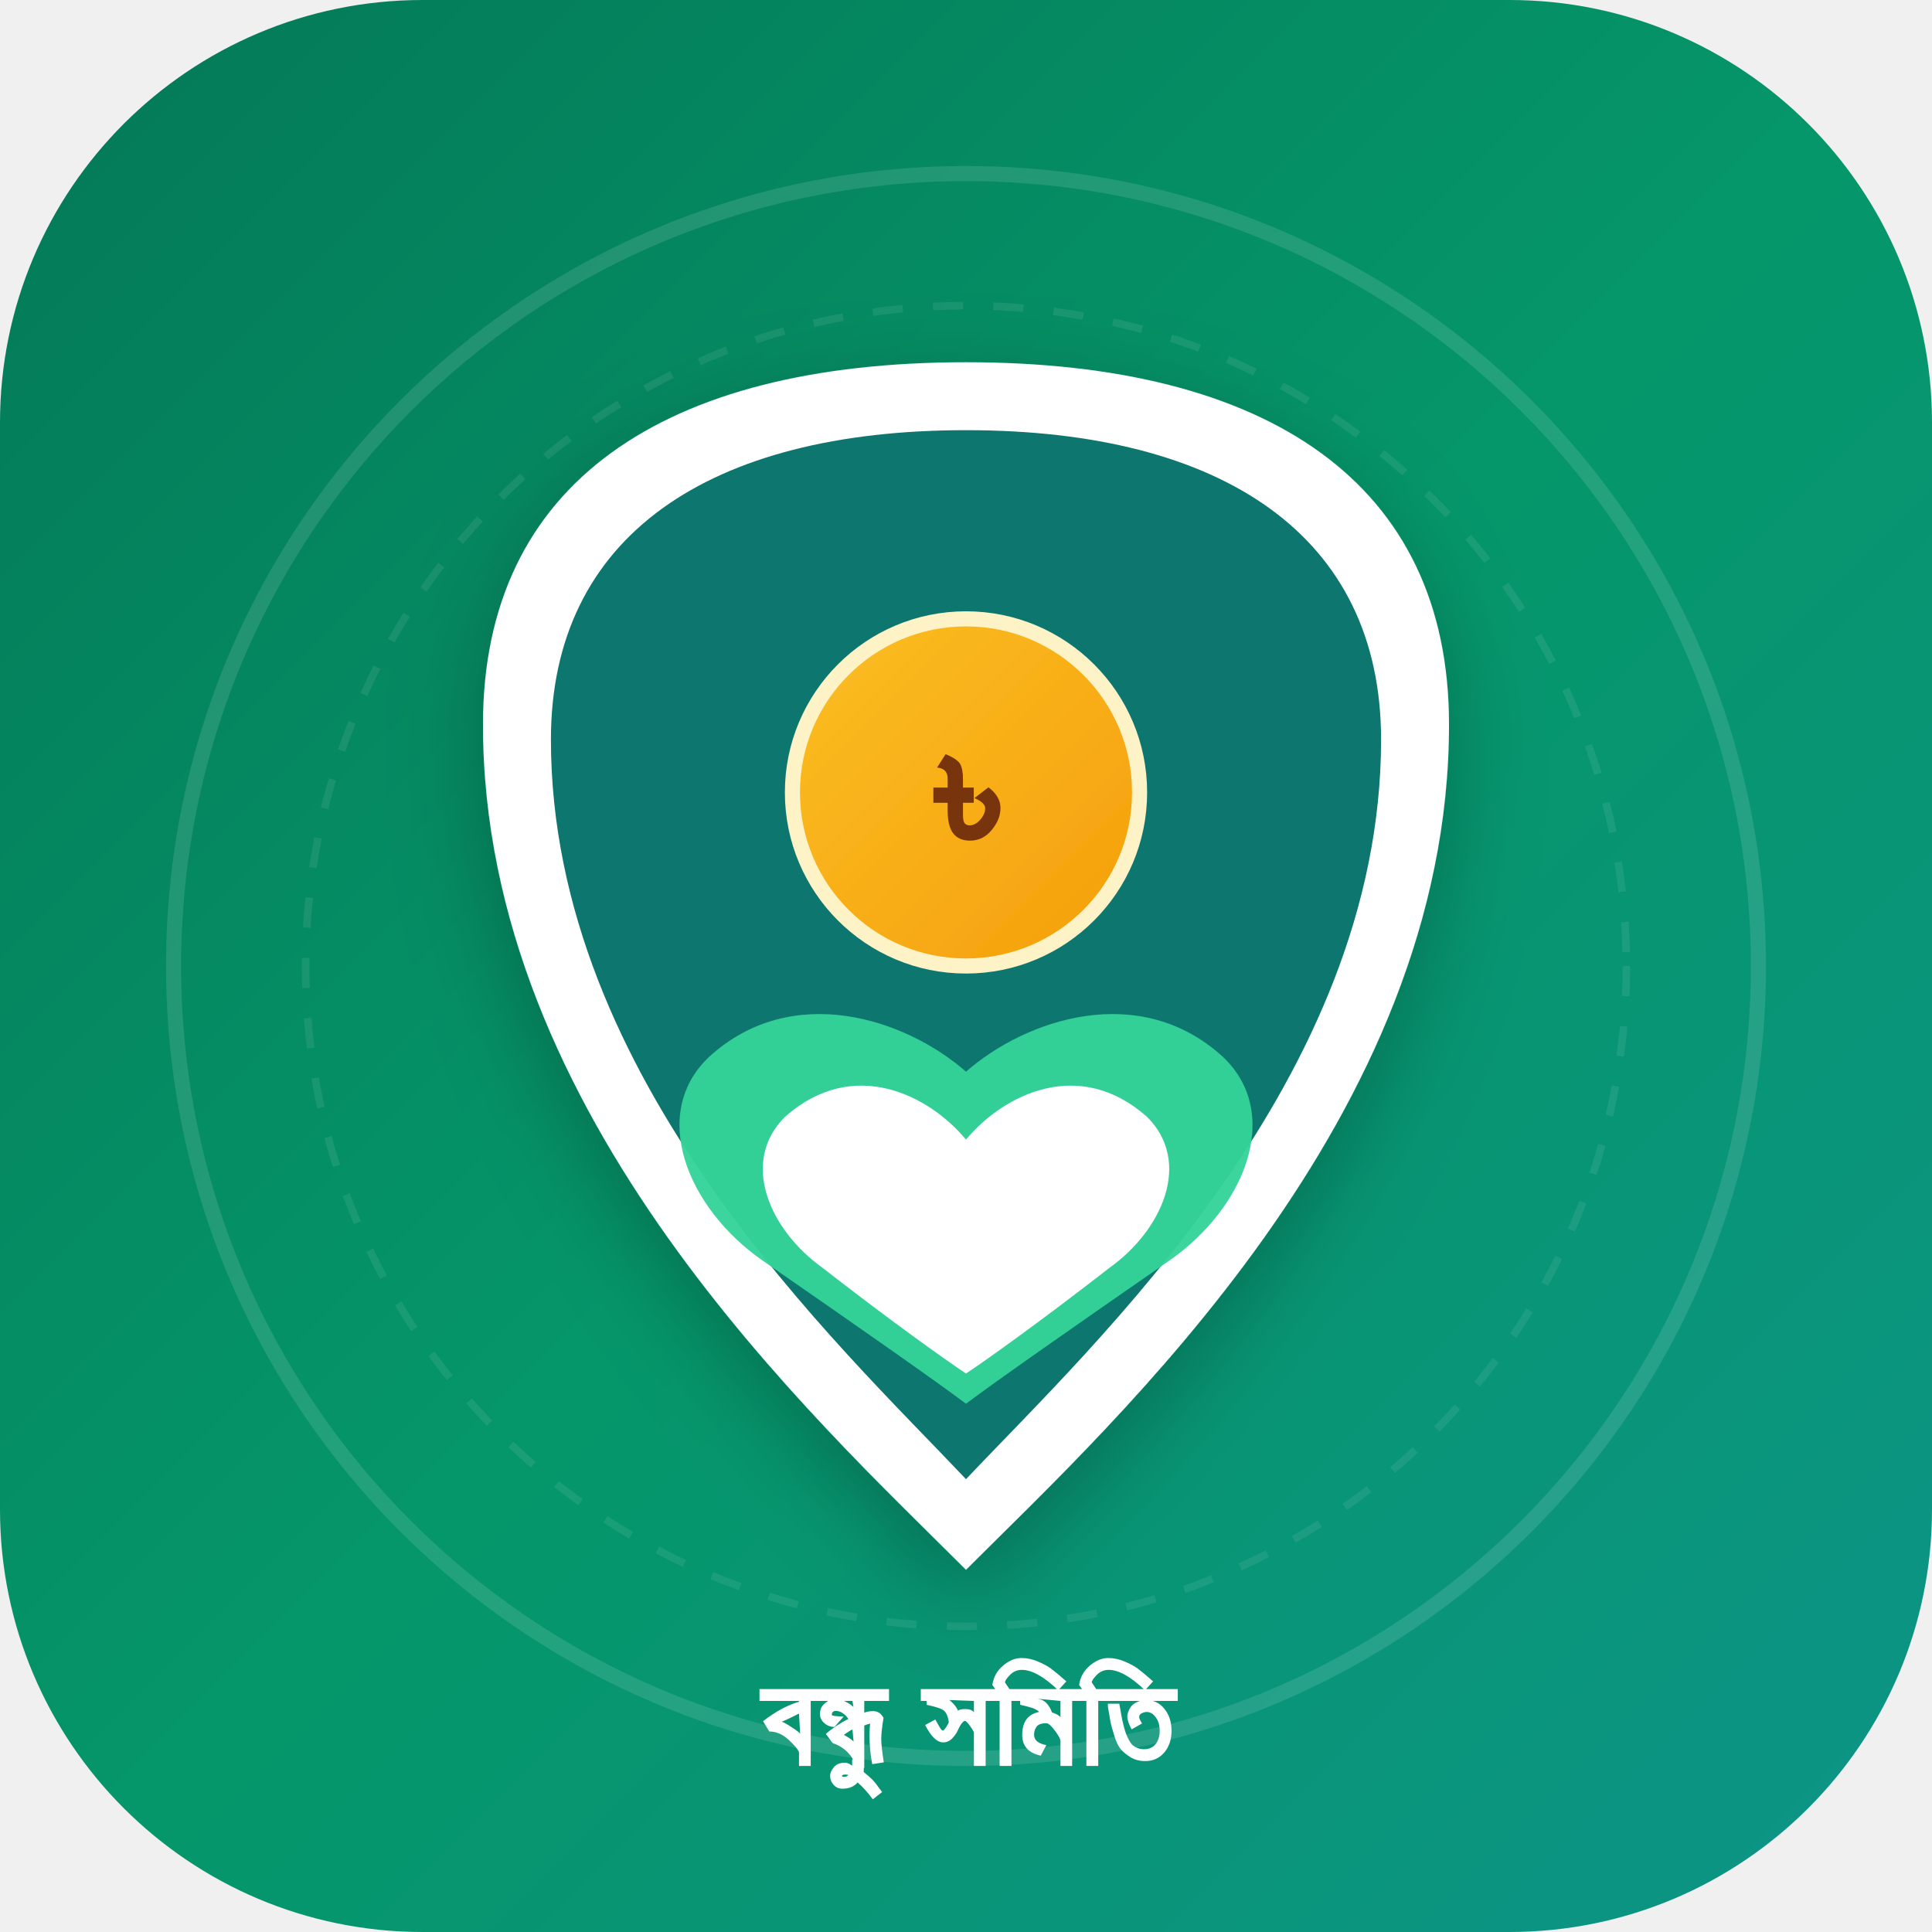
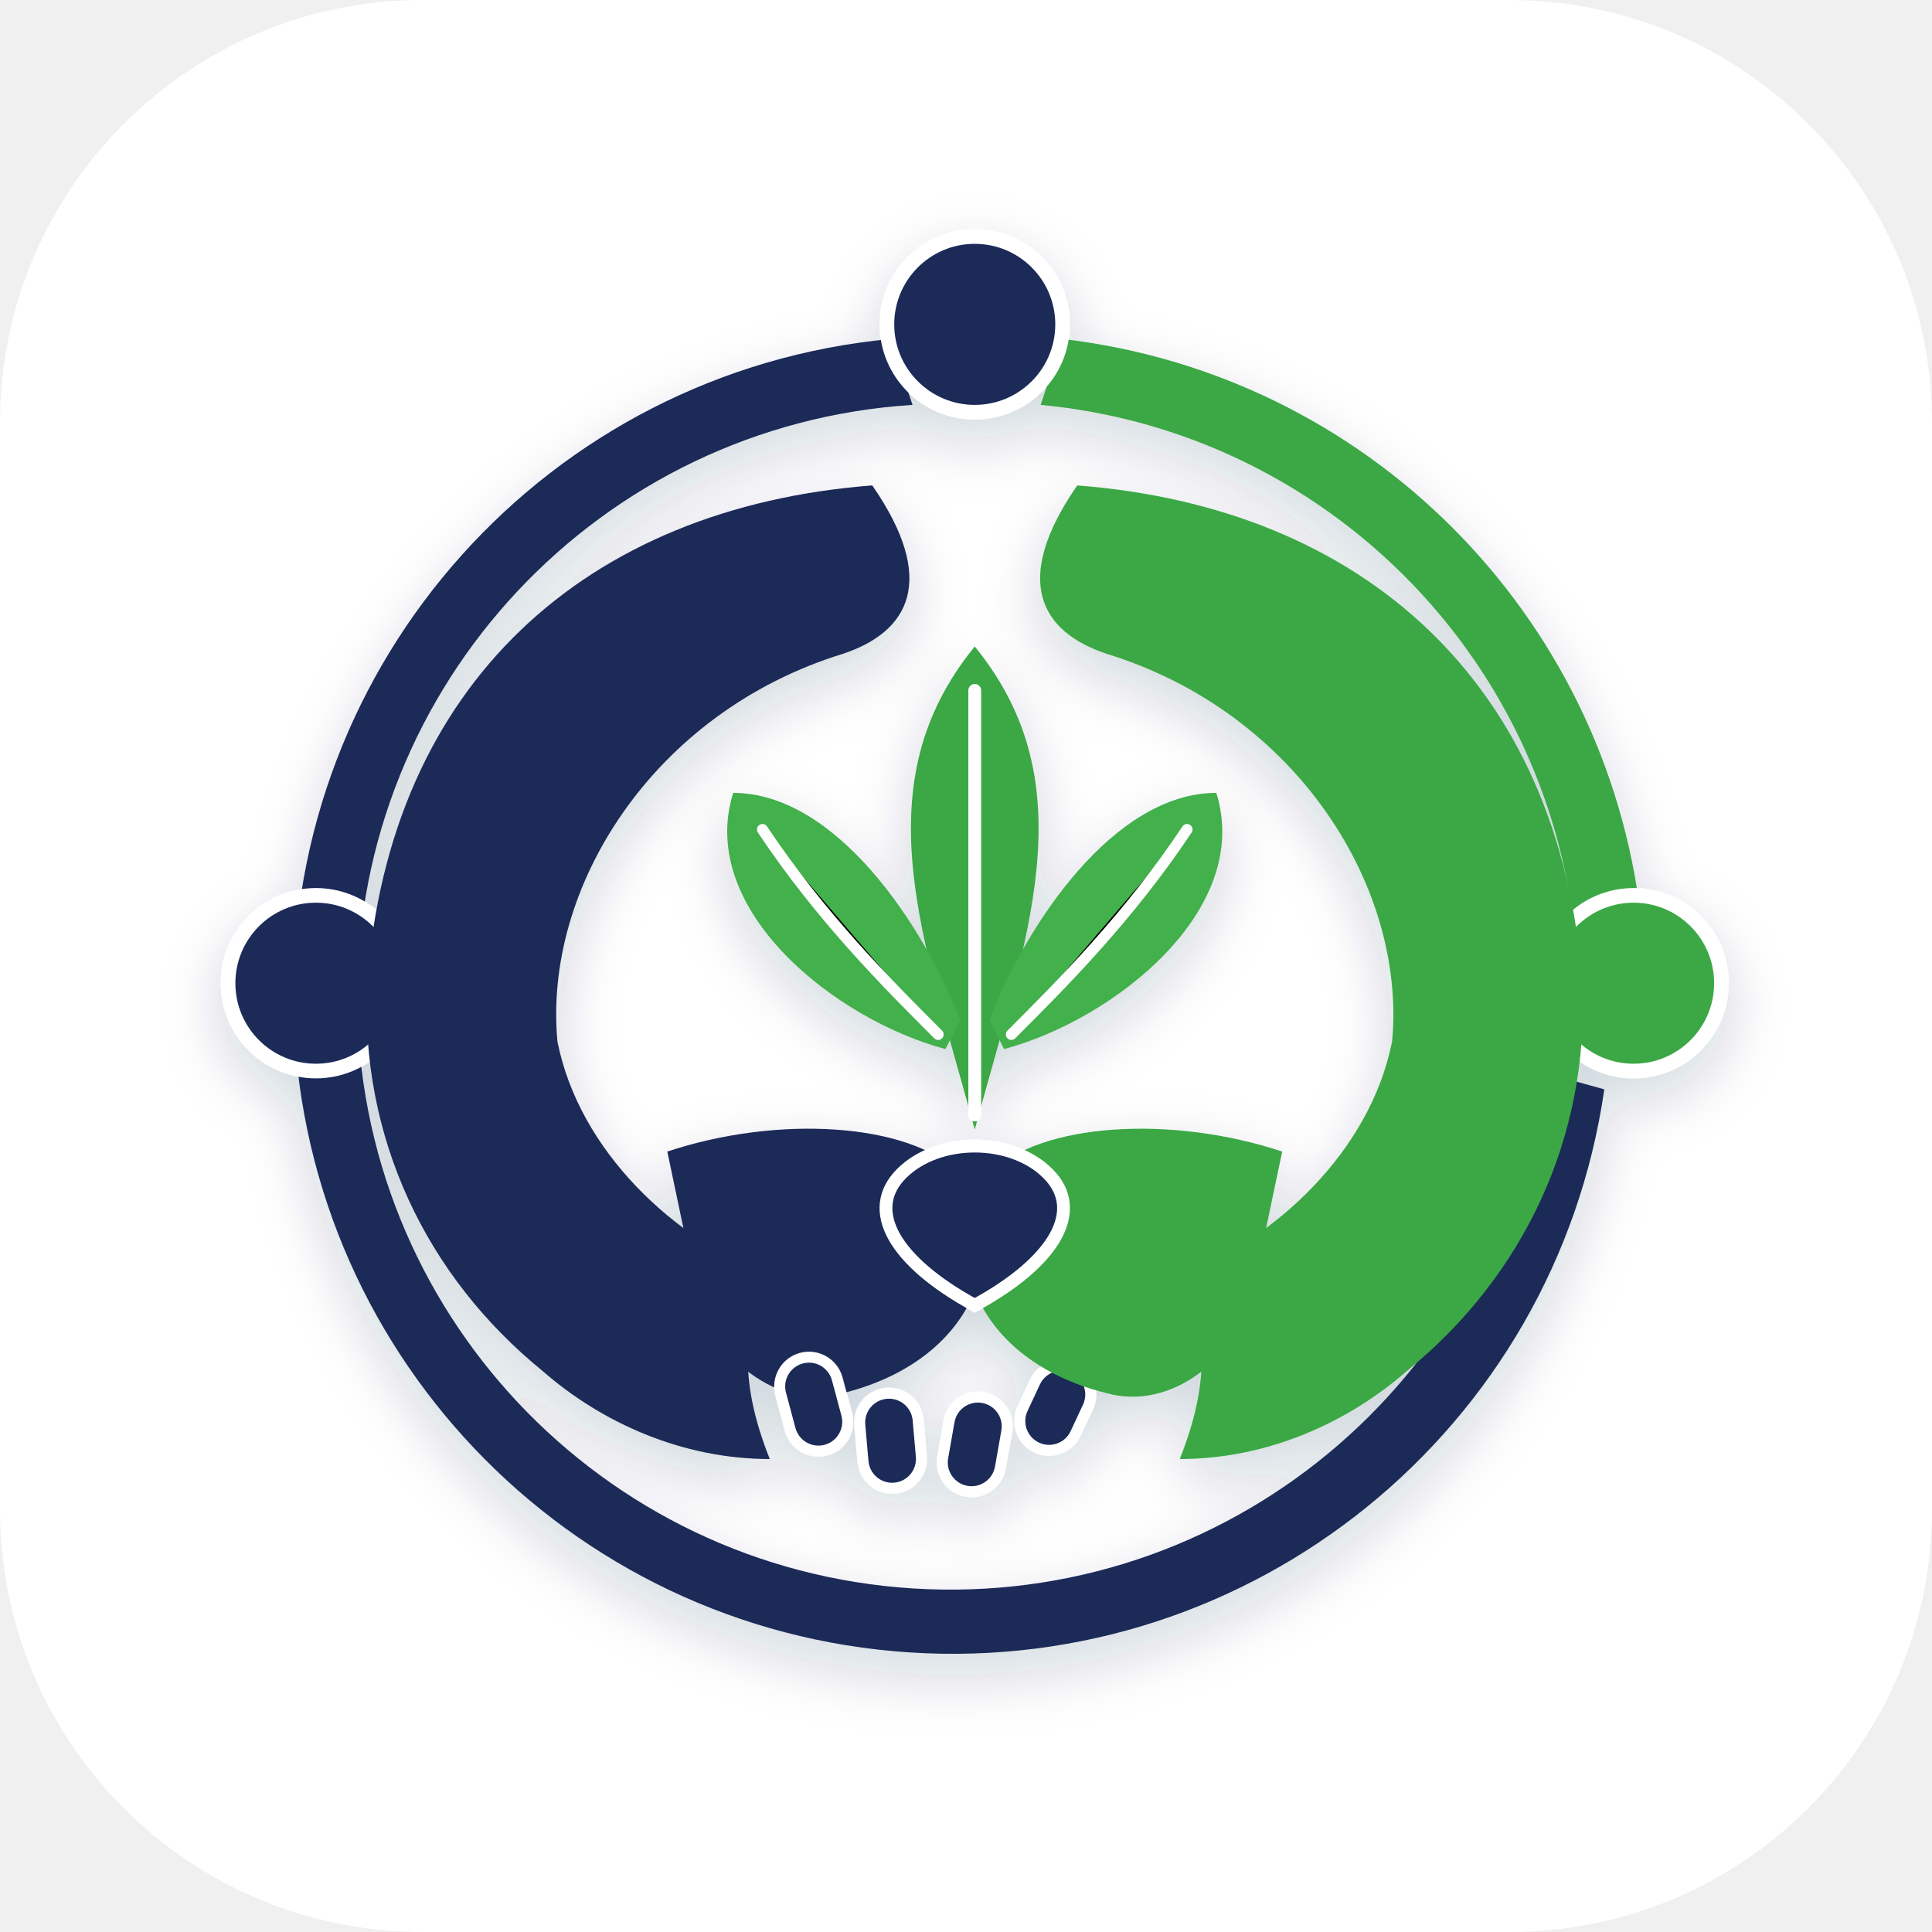
<svg xmlns="http://www.w3.org/2000/svg" viewBox="0 0 512 512" width="512" height="512">
  <defs>
-     <linearGradient id="bgGrad" x1="0%" y1="0%" x2="100%" y2="100%">
-       <stop offset="0%" stop-color="#047857" />
-       <stop offset="50%" stop-color="#059669" />
-       <stop offset="100%" stop-color="#0d9488" />
-     </linearGradient>
-     <linearGradient id="goldGrad" x1="0%" y1="0%" x2="100%" y2="100%">
-       <stop offset="0%" stop-color="#fbbf24" />
-       <stop offset="100%" stop-color="#f59e0b" />
-     </linearGradient>
-     <filter id="shadow" x="-10%" y="-10%" width="130%" height="130%">
-       <feDropShadow dx="0" dy="8" stdDeviation="12" flood-opacity="0.25" />
+     <filter id="icon-shadow" x="-10%" y="-10%" width="120%" height="120%">
+       <feDropShadow dx="0" dy="6" stdDeviation="8" flood-color="#16244f" flood-opacity="0.18" />
    </filter>
  </defs>
-   <rect width="512" height="512" rx="112" fill="url(#bgGrad)" />
-   <circle cx="256" cy="256" r="210" fill="none" stroke="#ffffff" stroke-opacity="0.12" stroke-width="4" />
-   <circle cx="256" cy="256" r="175" fill="none" stroke="#ffffff" stroke-opacity="0.08" stroke-width="2" stroke-dasharray="8 8" />
-   <g filter="url(#shadow)">
-     <path d="M256 96 C336 96 384 128 384 192 C384 296 296 376 256 416 C216 376 128 296 128 192 C128 128 176 96 256 96 Z" fill="#ffffff" />
-     <path d="M256 114 C324 114 366 142 366 196 C366 286 290 356 256 392 C222 356 146 286 146 196 C146 142 188 114 256 114 Z" fill="#0f766e" />
-     <circle cx="256" cy="210" r="46" fill="url(#goldGrad)" stroke="#fef3c7" stroke-width="4" />
-     <text x="256" y="226" font-family="'Hind Siliguri', sans-serif, Arial" font-size="44" font-weight="900" fill="#78350f" text-anchor="middle">৳</text>
-     <path d="M188 280 C210 260 240 270 256 284 C272 270 302 260 324 280 C340 295 330 320 310 334 C284 352 264 366 256 372 C248 366 228 352 202 334 C182 320 172 295 188 280 Z" fill="#34d399" opacity="0.95" />
-     <path d="M208 296 C226 280 246 290 256 302 C266 290 286 280 304 296 C316 308 308 326 294 336 C276 350 262 360 256 364 C250 360 236 350 218 336 C204 326 196 308 208 296 Z" fill="#ffffff" />
+   <rect width="512" height="512" rx="112" fill="#ffffff" />
+   <g transform="translate(10, 20) scale(0.97)" filter="url(#icon-shadow)">
+     <path d="M 233 72               A 180 180 0 1 0 428 277               L 410 272              A 162 162 0 1 1 239 90              Z" fill="#1b2a59" />
+     <path d="M 280 72               A 180 180 0 0 1 438 230               L 420 235               A 162 162 0 0 0 274 90               Z" fill="#3ba844" />
+     <circle cx="256" cy="68" r="26" fill="#ffffff" />
+     <circle cx="256" cy="68" r="22" fill="#1b2a59" />
+     <circle cx="76" cy="248" r="26" fill="#ffffff" />
+     <circle cx="76" cy="248" r="22" fill="#1b2a59" />
+     <circle cx="436" cy="248" r="26" fill="#ffffff" />
+     <circle cx="436" cy="248" r="22" fill="#3ba844" />
+     <path d="M 228 112               C 150 118 96 166 90 248              C 88 290 106 328 138 354              C 154 368 176 378 200 378              C 192 358 192 342 200 328              C 174 318 148 294 142 264              C 138 222 168 174 220 158              C 238 152 246 138 228 112              Z" fill="#1b2a59" />
+     <path d="M 284 112               C 362 118 416 166 422 248              C 424 290 406 328 374 354              C 358 368 336 378 312 378              C 320 358 320 342 312 328              C 338 318 364 294 370 264              C 374 222 344 174 292 158              C 274 152 266 138 284 112              Z" fill="#3ba844" />
+     <path d="M 172 294               C 202 284 238 286 252 300              C 256 305 260 315 258 326              C 254 343 240 355 220 360              C 202 365 184 350 180 332              Z" fill="#1b2a59" />
+     <rect x="204" y="350" width="16" height="26" rx="8" fill="#1b2a59" transform="rotate(-15 212 363)" stroke="#ffffff" stroke-width="3" />
+     <rect x="225" y="360" width="16" height="26" rx="8" fill="#1b2a59" transform="rotate(-5 233 373)" stroke="#ffffff" stroke-width="3" />
+     <rect x="248" y="361" width="16" height="26" rx="8" fill="#1b2a59" transform="rotate(10 256 374)" stroke="#ffffff" stroke-width="3" />
+     <rect x="270" y="352" width="16" height="24" rx="8" fill="#1b2a59" transform="rotate(25 278 364)" stroke="#ffffff" stroke-width="3" />
+     <path d="M 340 294               C 310 284 274 286 260 300              C 256 305 252 315 254 326              C 258 343 272 355 292 360              C 310 365 328 350 332 332              Z" fill="#3ba844" />
+     <path d="M 236 300               C 246 290 266 290 276 300               C 286 310 278 324 256 336               C 234 324 226 310 236 300 Z" fill="#1b2a59" stroke="#ffffff" stroke-width="3.5" />
+     <path d="M 256 288               C 242 236 225 194 256 156               C 287 194 270 236 256 288 Z" fill="#3ba844" />
+     <path d="M 256 284 L 256 168" stroke="#ffffff" stroke-width="3.5" stroke-linecap="round" />
+     <path d="M 248 266               C 218 258 180 228 190 196               C 218 196 242 232 252 258 Z" fill="#43b04c" />
+     <path d="M 246 262 C 232 248 214 230 198 206" stroke="#ffffff" stroke-width="3" stroke-linecap="round" />
+     <path d="M 264 266               C 294 258 332 228 322 196               C 294 196 270 232 260 258 Z" fill="#43b04c" />
+     <path d="M 266 262 C 280 248 298 230 314 206" stroke="#ffffff" stroke-width="3" stroke-linecap="round" />
  </g>
-   <text x="256" y="468" font-family="'Hind Siliguri', 'Plus Jakarta Sans', sans-serif" font-size="34" font-weight="bold" fill="#ffffff" letter-spacing="1" text-anchor="middle">বন্ধু সমিতি</text>
</svg>
